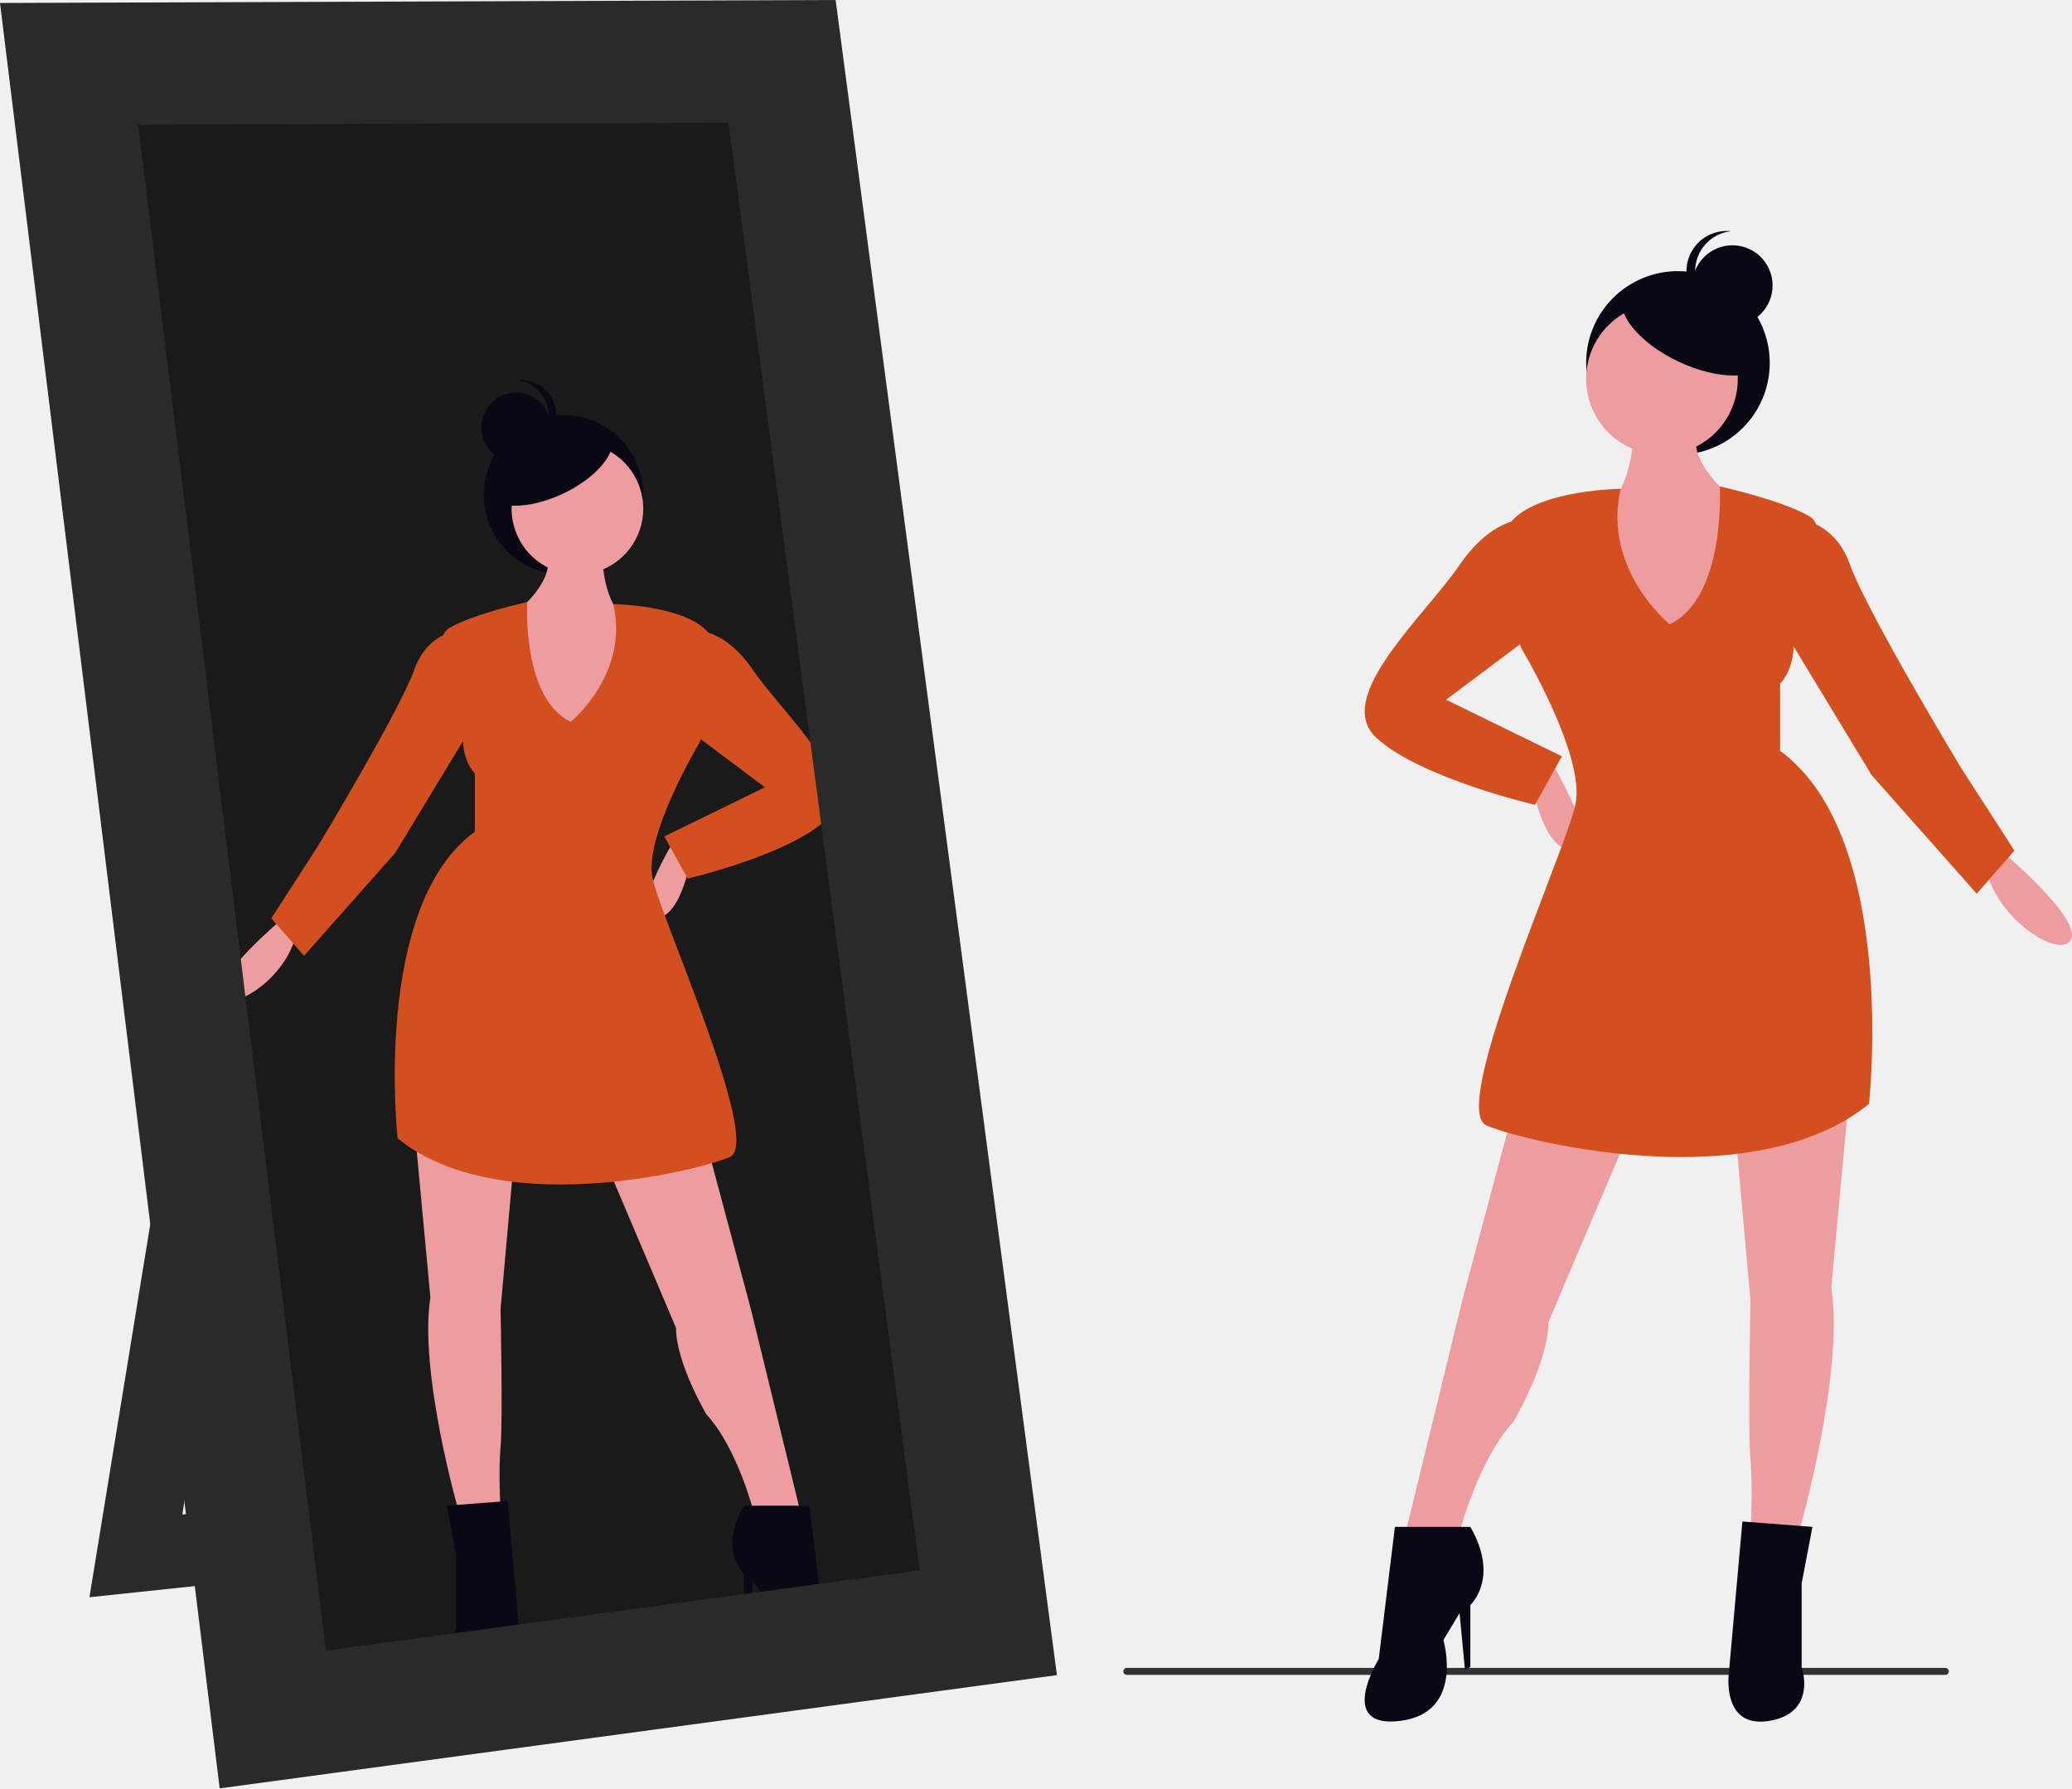
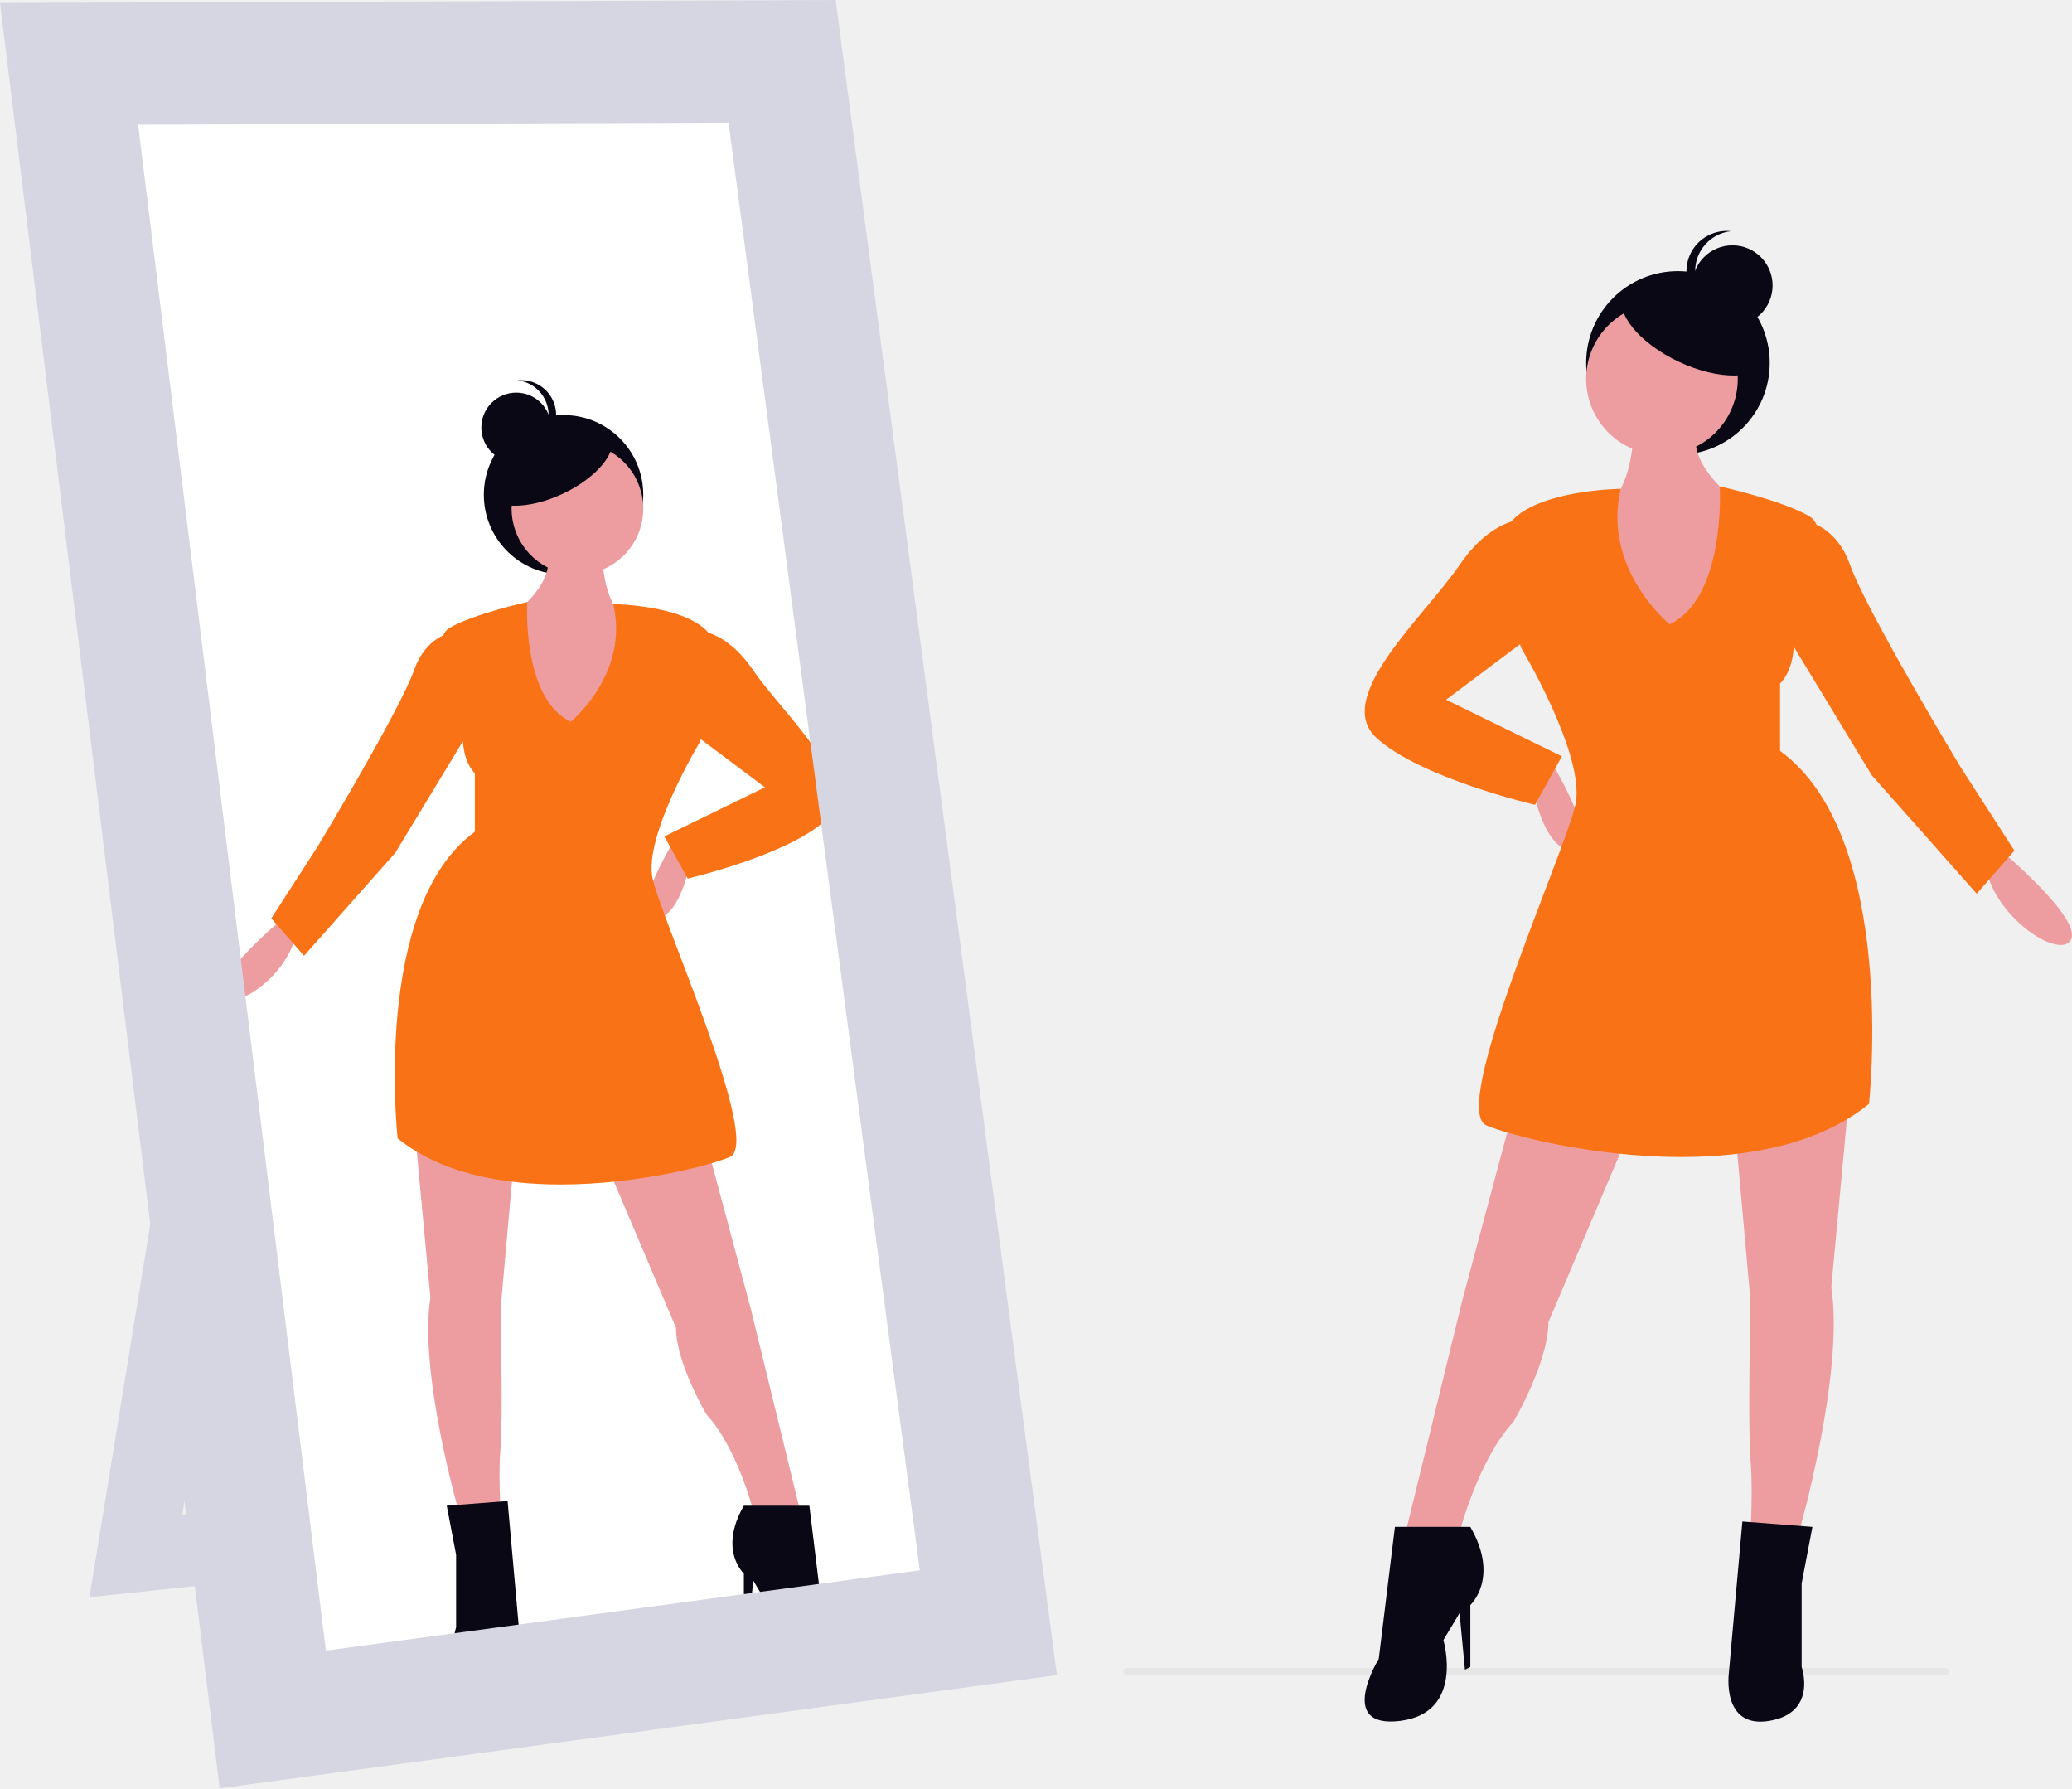
<svg xmlns="http://www.w3.org/2000/svg" width="960" height="828.381" viewBox="0 0 960 828.381" role="img" artist="Katerina Limpitsouni" source="https://undraw.co/">
  <g transform="translate(-593.877 -169.477)">
-     <path d="M248.273,321.09,194,653.8l245.406-25.956-10.618-28.316L237.064,615.46,281.9,320.5Z" transform="translate(441.317 255.52)" fill="#2a2a2a" />
-     <path d="M186,1.18,516.355,0l95.567,723.241L280.387,768.075Z" transform="translate(439.878 197.882)" fill="#1a1a1a" />
-     <path d="M98.165,746.872a1.606,1.606,0,0,0,1.61,1.61h379.25a1.61,1.61,0,1,0,0-3.22H99.772a1.606,1.606,0,0,0-1.61,1.61Z" transform="translate(1016.171 196.801)" fill="#333" />
+     <path d="M248.273,321.09,194,653.8l245.406-25.956-10.618-28.316L237.064,615.46,281.9,320.5Z" transform="translate(441.317 255.52)" fill="#d6d6e3" />
+     <path d="M186,1.18,516.355,0l95.567,723.241L280.387,768.075Z" transform="translate(439.878 197.882)" fill="#fff" />
+     <path d="M98.165,746.872a1.606,1.606,0,0,0,1.61,1.61h379.25a1.61,1.61,0,1,0,0-3.22H99.772a1.606,1.606,0,0,0-1.61,1.61Z" transform="translate(1016.171 196.801)" fill="#e6e6e6" />
    <g transform="translate(1226.159 276.46)">
      <ellipse cx="42.527" cy="42.526" rx="42.527" ry="42.526" transform="translate(102.616 18.605)" fill="#090814" />
      <path d="M8.322,100.062C25.583,97.923,31.11,80.77,32.775,67.435a35.125,35.125,0,1,1,29.606-.941C64.956,81.669,85.7,95.318,85.7,95.318s-24.96,86.587-38.689,87.773c-.1.009-.2.013-.307.013C32.5,183.1-20.172,103.594,8.322,100.062Z" transform="translate(91.173 33.411)" fill="#ed9da0" />
      <path d="M211.594,425.263s4.992,36.192,19.968,36.192-9.984-41.185-9.984-41.185Z" transform="translate(-135.188 -174.429)" fill="#ed9da0" />
      <path d="M368.183,449.382s37.442,31.2,32.449,41.19S363.191,479.34,360.7,454.38Z" transform="translate(-73.373 -162.359)" fill="#ed9da0" />
      <path d="M220.932,534.079l-23.713,88.61L171.011,730.02h24.96s8.735-33.7,24.961-51.17c0,0,16.224-27.457,16.224-46.177l38.689-91.1Z" transform="translate(-152.016 -127.244)" fill="#ed9da0" />
      <path d="M278.646,542.363l7.489,83.618s-1.248,59.905,0,73.634,0,33.7,0,33.7H308.6s21.219-73.634,14.976-113.571l8.737-93.6Z" transform="translate(-107.391 -130.536)" fill="#ed9da0" />
-       <path d="M56.406,296.005C38.937,288.515,92.6,169.951,97.593,147.488S72.633,75.1,72.633,75.1s-.267-.7-.709-1.965L37.689,98.811l53.668,26.21L78.869,147.488s-53.664-12.48-73.633-31.2S27.7,60.128,43.925,36.415C52.79,23.46,61.654,18.327,67.873,16.335a12.861,12.861,0,0,1,1.013-1.141c13.729-13.727,49.7-14.061,49.7-14.061-8.7,37.222,22.685,62.734,22.685,62.734C167.483,51.388,164.5,0,164.5,0s29.186,6.462,41.671,13.948a7.338,7.338,0,0,1,3.05,3.714c5.383,2.588,11.835,7.891,15.669,18.754,7.486,21.217,51.166,93.6,51.166,93.6l24.96,38.686-17.47,19.97-48.673-54.913-36.1-59.523c-.64,12.109-6.332,17.089-6.332,17.089v31.2c54.906,39.937,41.188,163.489,41.188,163.489-23.043,18.757-55.75,24.628-86.957,24.628C105.2,310.645,66.377,300.277,56.406,296.005Z" transform="translate(0.031 118.318)" fill="#d44f1f" />
+       <path d="M56.406,296.005C38.937,288.515,92.6,169.951,97.593,147.488S72.633,75.1,72.633,75.1s-.267-.7-.709-1.965L37.689,98.811l53.668,26.21L78.869,147.488s-53.664-12.48-73.633-31.2S27.7,60.128,43.925,36.415C52.79,23.46,61.654,18.327,67.873,16.335a12.861,12.861,0,0,1,1.013-1.141c13.729-13.727,49.7-14.061,49.7-14.061-8.7,37.222,22.685,62.734,22.685,62.734C167.483,51.388,164.5,0,164.5,0s29.186,6.462,41.671,13.948a7.338,7.338,0,0,1,3.05,3.714c5.383,2.588,11.835,7.891,15.669,18.754,7.486,21.217,51.166,93.6,51.166,93.6l24.96,38.686-17.47,19.97-48.673-54.913-36.1-59.523c-.64,12.109-6.332,17.089-6.332,17.089v31.2c54.906,39.937,41.188,163.489,41.188,163.489-23.043,18.757-55.75,24.628-86.957,24.628C105.2,310.645,66.377,300.277,56.406,296.005Z" transform="translate(0.031 118.318)" fill="#f97316" />
      <path d="M206.528,670.828h-34.94L164.1,731.981s-19.966,32.454,9.98,28.706,19.968-37.442,19.968-37.442l7.489-12.481,2.5,26.208,2.5-1.248v-28.7S220.257,694.541,206.528,670.828Z" transform="translate(-157.579 -70.55)" fill="#090814" />
      <path d="M315.639,671.559l-32.449-2.5-6.24,69.89s-3.744,26.208,18.721,22.465,14.976-24.961,14.976-24.961V697.769Z" transform="translate(-108.19 -71.282)" fill="#090814" />
      <ellipse cx="17.583" cy="36.695" rx="17.583" ry="36.695" transform="translate(112.38 45.049) rotate(-64.899)" fill="#090814" />
      <ellipse cx="18.605" cy="18.605" rx="18.605" ry="18.605" transform="translate(151.787 6.645)" fill="#090814" />
      <path d="M504.9,170.064a18.6,18.6,0,0,1,16.609-18.495,18.605,18.605,0,1,0,0,36.99,18.6,18.6,0,0,1-16.612-18.5Z" transform="translate(-351.783 -151.459)" fill="#090814" />
    </g>
    <g transform="translate(696.41 345.573)">
      <ellipse cx="36.935" cy="36.935" rx="36.935" ry="36.935" transform="translate(121.635 16.159)" fill="#090814" />
      <path d="M7.228,72.123C22.219,73.981,27.02,88.878,28.465,100.46a30.506,30.506,0,1,0,25.713.818C56.416,88.1,74.432,76.243,74.432,76.243S52.755,1.041,40.831.011C40.743,0,40.655,0,40.564,0,28.228,0-17.52,69.056,7.228,72.123Z" transform="translate(205.441 188.046) rotate(180)" fill="#ed9da0" />
      <path d="M233.093,424.607s-4.336,31.434-17.343,31.434,8.671-35.769,8.671-35.769Z" transform="translate(-14.825 -206.754)" fill="#ed9da0" />
      <path d="M389.277,449.382s-32.518,27.1-28.183,35.774,32.518-9.755,34.686-31.434Z" transform="translate(-360.696 -200.099)" fill="#ed9da0" />
      <path d="M218.7,534.079,239.3,611.038l22.762,93.218H240.382S232.8,674.99,218.7,659.815c0,0-14.091-23.847-14.091-40.1l-33.6-79.121Z" transform="translate(6.069 -180.738)" fill="#ed9da0" />
      <path d="M325.255,540.23l-6.5,72.623s1.084,52.028,0,63.952,0,29.266,0,29.266h-19.51s-18.429-63.952-13.007-98.638l-7.588-81.295Z" transform="translate(-189.365 -182.553)" fill="#ed9da0" />
-       <path d="M48.989,12.715C33.817,19.221,80.424,122.195,84.761,141.7s-21.678,62.869-21.678,62.869-.231.612-.615,1.707l-29.733-22.3,46.611-22.764L68.5,141.7S21.892,152.543,4.548,168.8s19.509,48.776,33.6,69.371c7.7,11.252,15.4,15.71,20.8,17.44a11.252,11.252,0,0,0,.88.991c11.924,11.922,43.166,12.212,43.166,12.212-7.556-32.328,19.7-54.486,19.7-54.486,22.765,10.839,20.176,55.47,20.176,55.47s25.349-5.612,36.191-12.114a6.372,6.372,0,0,0,2.65-3.225c4.675-2.248,10.278-6.853,13.609-16.288,6.5-18.427,44.439-81.3,44.439-81.3l21.679-33.6-15.174-17.344-42.273,47.693-31.355,51.7c-.556-10.517-5.5-14.842-5.5-14.842v-27.1C214.825,128.7,202.91,21.389,202.91,21.389,182.9,5.1,154.491,0,127.387,0,91.368,0,57.649,9.005,48.989,12.715Z" transform="translate(284.599 372.56) rotate(180)" fill="#d44f1f" />
+       <path d="M48.989,12.715C33.817,19.221,80.424,122.195,84.761,141.7s-21.678,62.869-21.678,62.869-.231.612-.615,1.707l-29.733-22.3,46.611-22.764L68.5,141.7S21.892,152.543,4.548,168.8s19.509,48.776,33.6,69.371c7.7,11.252,15.4,15.71,20.8,17.44a11.252,11.252,0,0,0,.88.991c11.924,11.922,43.166,12.212,43.166,12.212-7.556-32.328,19.7-54.486,19.7-54.486,22.765,10.839,20.176,55.47,20.176,55.47s25.349-5.612,36.191-12.114a6.372,6.372,0,0,0,2.65-3.225c4.675-2.248,10.278-6.853,13.609-16.288,6.5-18.427,44.439-81.3,44.439-81.3l21.679-33.6-15.174-17.344-42.273,47.693-31.355,51.7c-.556-10.517-5.5-14.842-5.5-14.842v-27.1C214.825,128.7,202.91,21.389,202.91,21.389,182.9,5.1,154.491,0,127.387,0,91.368,0,57.649,9.005,48.989,12.715Z" transform="translate(284.599 372.56) rotate(180)" fill="#f97316" />
      <path d="M162.878,670.828h30.346l6.5,53.112s17.34,28.186-8.668,24.932-17.343-32.518-17.343-32.518l-6.5-10.84-2.168,22.762-2.167-1.084V702.263S150.954,691.423,162.878,670.828Z" transform="translate(79.237 -149.48)" fill="#090814" />
      <path d="M276.716,671.231l28.183-2.167,5.419,60.7s3.252,22.762-16.259,19.511S281.052,727.6,281.052,727.6v-33.6Z" transform="translate(-172.261 -149.883)" fill="#090814" />
      <ellipse cx="15.271" cy="31.87" rx="15.271" ry="31.87" transform="translate(129.304 66.165) rotate(-115.101)" fill="#090814" />
      <ellipse cx="16.159" cy="16.159" rx="16.159" ry="16.159" transform="translate(120.48 5.771)" fill="#090814" />
      <path d="M515.309,167.618a16.158,16.158,0,0,0-14.426-16.063,16.159,16.159,0,1,1,0,32.126,16.159,16.159,0,0,0,14.428-16.063Z" transform="translate(-363.663 -151.459)" fill="#090814" />
    </g>
-     <path d="M546.042-24.075,648.57,751.848,260.661,804.305l-101.784-827Zm38.988,727.368L496.424,32.735l-273.545.977L309.868,740.5Z" transform="translate(435 193.552)" fill="#2a2a2a" />
+     <path d="M546.042-24.075,648.57,751.848,260.661,804.305l-101.784-827Zm38.988,727.368L496.424,32.735l-273.545.977L309.868,740.5Z" transform="translate(435 193.552)" fill="#d6d6e3" />
  </g>
</svg>
